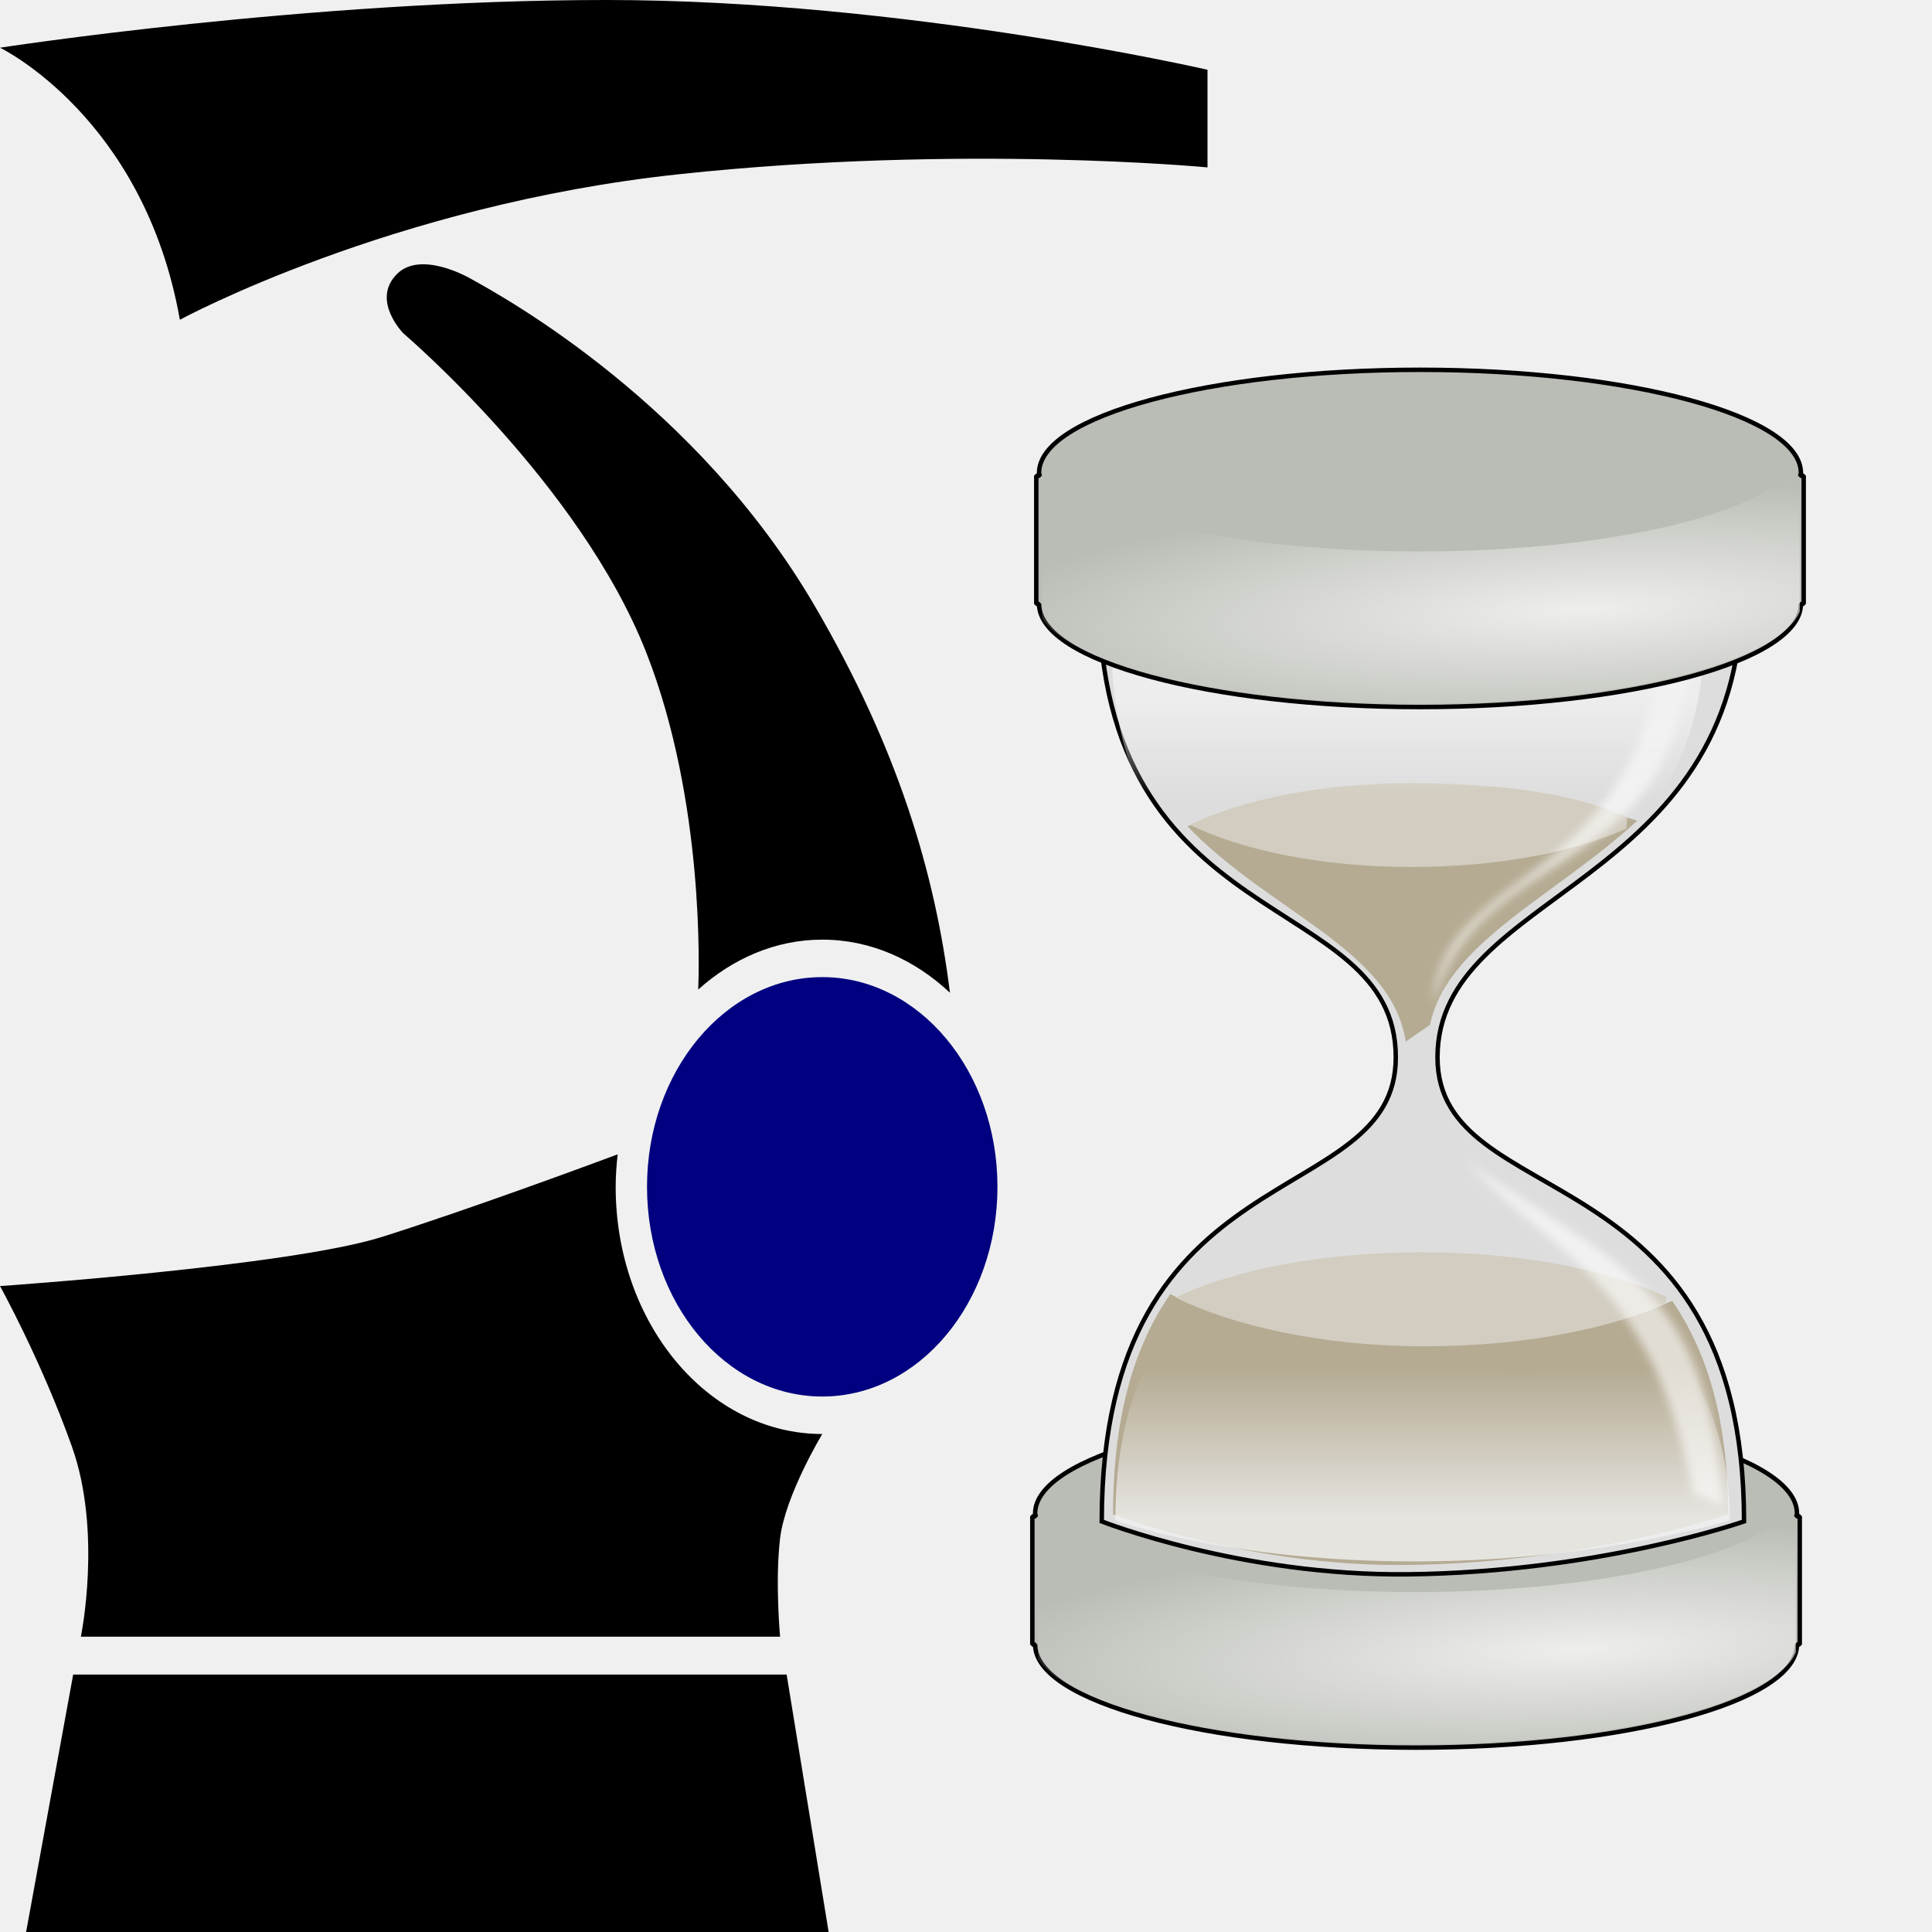
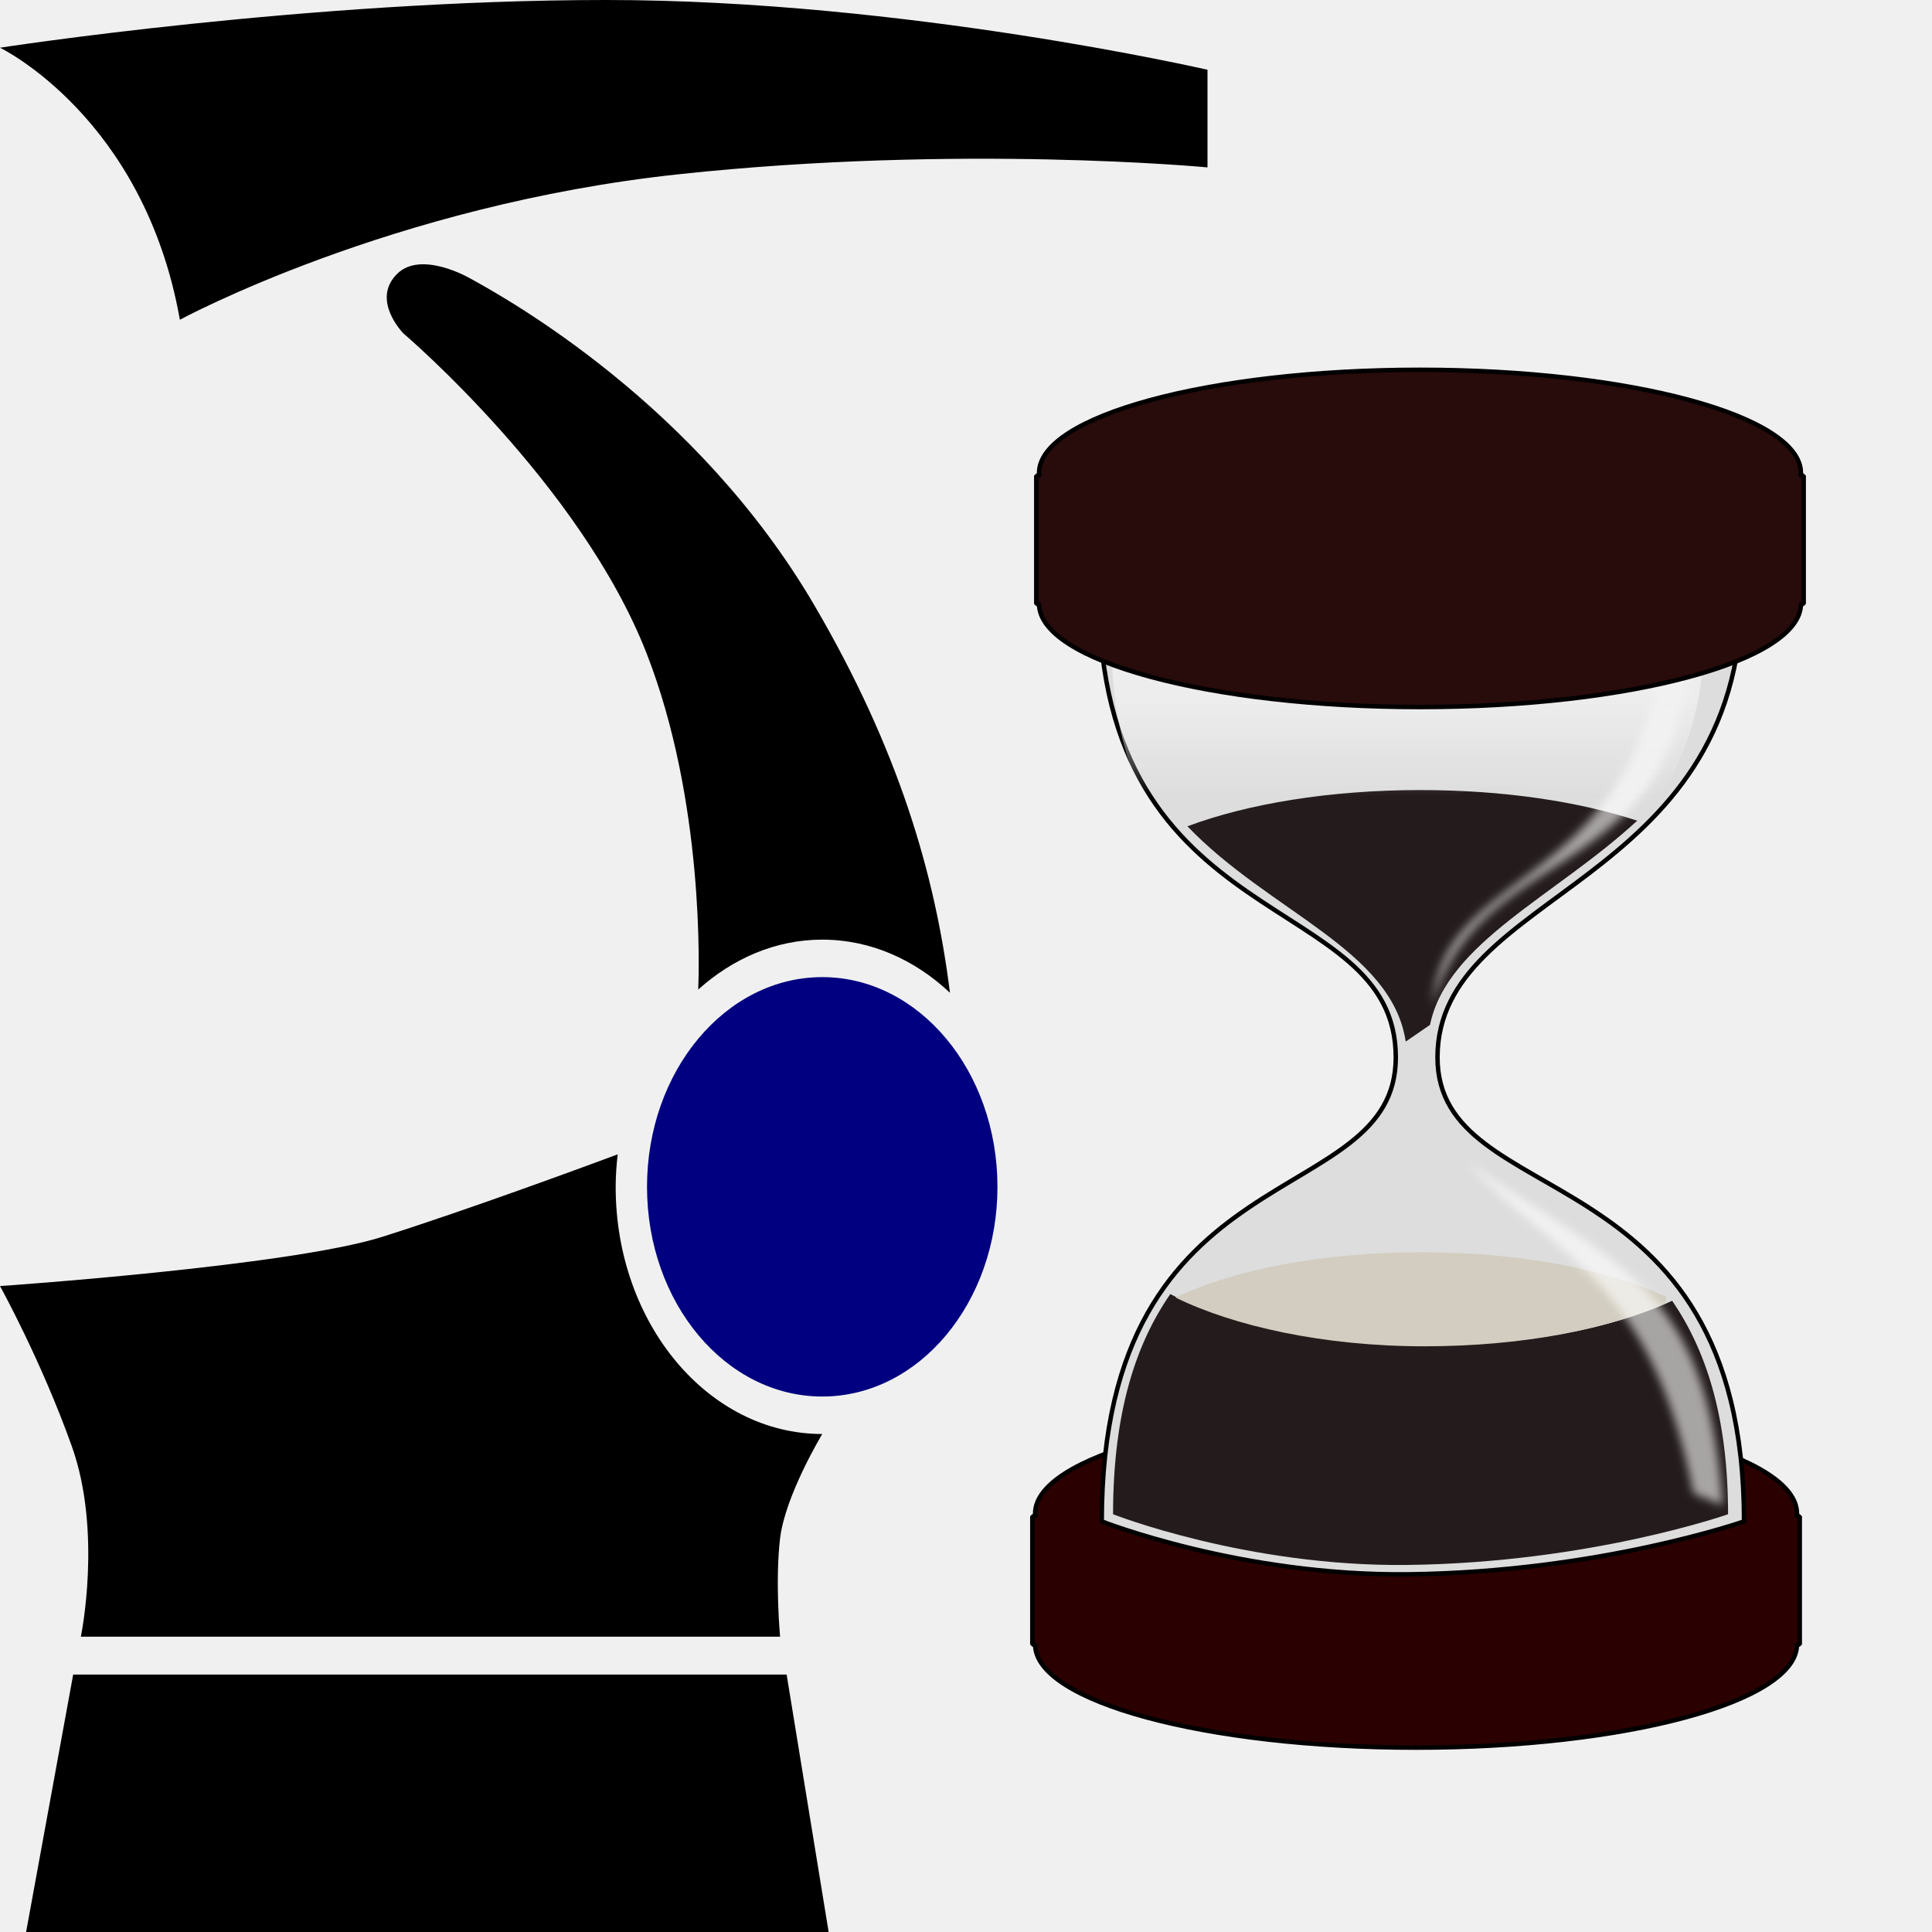
<svg xmlns="http://www.w3.org/2000/svg" xmlns:xlink="http://www.w3.org/1999/xlink" width="16px" height="16px" id="svg2289">
  <defs id="defs2291">
    <linearGradient gradientTransform="translate(5.9082, -2.36328)" y2="40.36" x2="42.91" y1="40.36" x1="36.434" gradientUnits="userSpaceOnUse" id="linearGradient7936" xlink:href="#linearGradient6241" />
    <linearGradient gradientTransform="translate(-1.21351, -3.2481)" gradientUnits="userSpaceOnUse" y2="34.248" x2="42.403" y1="34.248" x1="36.618" id="linearGradient6255" xlink:href="#linearGradient6249" />
    <linearGradient gradientTransform="translate(-1.21351, -3.2481)" gradientUnits="userSpaceOnUse" y2="40.36" x2="42.91" y1="40.36" x1="36.434" id="linearGradient6247" xlink:href="#linearGradient6241" />
    <linearGradient gradientUnits="userSpaceOnUse" y2="4.431" x2="31.763" y1="4.431" x1="-7.138" id="linearGradient6093" xlink:href="#linearGradient6087" />
    <linearGradient gradientUnits="userSpaceOnUse" y2="4.431" x2="31.872" y1="4.431" x1="-7.247" id="linearGradient6069" xlink:href="#linearGradient6063" />
    <radialGradient r="4.263" fy="13.19" fx="46.635" cy="13.19" cx="46.635" gradientTransform="matrix(1, 0, 0, 1.57309, -8.16831, 13.2984)" gradientUnits="userSpaceOnUse" id="radialGradient6049" xlink:href="#linearGradient6015" />
    <radialGradient gradientUnits="userSpaceOnUse" gradientTransform="matrix(1, 0, 0, 1.57309, -7.8307, -10.2669)" r="4.263" fy="13.19" fx="46.635" cy="13.19" cx="46.635" id="radialGradient6021" xlink:href="#linearGradient6015" />
    <linearGradient y2="4.431" x2="31.872" y1="4.431" x1="-7.247" gradientUnits="userSpaceOnUse" id="linearGradient6013" xlink:href="#linearGradient5989" />
    <linearGradient gradientTransform="translate(-7.76318, 10.9991)" y2="6.674" x2="51.621" y1="6.674" x1="41.515" gradientUnits="userSpaceOnUse" id="linearGradient6011" xlink:href="#linearGradient5999" />
    <linearGradient gradientTransform="translate(-7.8307, -2.70792)" gradientUnits="userSpaceOnUse" y2="6.674" x2="51.621" y1="6.674" x1="41.515" id="linearGradient6005" xlink:href="#linearGradient5999" />
    <linearGradient gradientUnits="userSpaceOnUse" y2="4.431" x2="31.872" y1="4.431" x1="-7.247" id="linearGradient5997" xlink:href="#linearGradient5989" />
    <linearGradient y2="39.109" x2="15.984" y1="43.559" x1="15.984" gradientTransform="matrix(0.287401, 0, 0, -0.287401, -12.0652, 11.6227)" gradientUnits="userSpaceOnUse" id="linearGradient4228" xlink:href="#linearGradient3304" />
    <linearGradient y2="39.463" x2="15.984" y1="46.034" x1="15.984" gradientTransform="matrix(0.297884, 0, 0, 0.287401, 17.1309, 2.89566)" gradientUnits="userSpaceOnUse" id="linearGradient4186" xlink:href="#linearGradient3304" />
    <linearGradient y2="39.109" x2="15.984" y1="43.559" x1="15.984" gradientTransform="matrix(0.287401, 0, 0, -0.287401, 17.1048, 18.0973)" gradientUnits="userSpaceOnUse" id="linearGradient4182" xlink:href="#linearGradient3304" />
    <linearGradient y2="3.312" x2="33.342" y1="3.312" x1="-2.196" gradientTransform="matrix(-1, 0, 0, 1, 31.3232, 0)" gradientUnits="userSpaceOnUse" id="linearGradient4171" xlink:href="#linearGradient3265" />
    <linearGradient y2="39.109" x2="15.984" y1="43.559" x1="15.984" gradientTransform="matrix(1, 0, 0, -1, -0.625, 53.1922)" gradientUnits="userSpaceOnUse" id="linearGradient4169" xlink:href="#linearGradient3304" />
    <linearGradient y2="39.463" x2="15.984" y1="46.034" x1="15.984" gradientTransform="matrix(1.03647, 0, 0, 1, -0.534385, 0.298859)" gradientUnits="userSpaceOnUse" id="linearGradient4167" xlink:href="#linearGradient3304" />
    <linearGradient y2="3.312" x2="33.342" y1="3.312" x1="-2.196" gradientTransform="matrix(-1, 0, 0, 1, 31.3232, 47.9065)" gradientUnits="userSpaceOnUse" id="linearGradient4165" xlink:href="#linearGradient3265" />
    <linearGradient y2="39.109" x2="15.984" y1="43.559" x1="15.984" gradientTransform="matrix(1, 0, 0, -1, -53.8348, 50.187)" gradientUnits="userSpaceOnUse" id="linearGradient4155" xlink:href="#linearGradient3304" />
    <filter id="filter3368">
      <feGaussianBlur id="feGaussianBlur3370" stdDeviation="0.195" />
    </filter>
    <linearGradient gradientTransform="matrix(29.4937, 0, 0, -4.0625, 9368.05, 2251.38)" gradientUnits="userSpaceOnUse" id="rect1512_1_" x1="-317.259" x2="-316.716" y1="542.41" y2="542.41">
      <stop offset="0" style="stop-color: rgb(167, 135, 61);" id="stop17" />
      <stop offset="1" style="stop-color: rgb(102, 54, 36);" id="stop19" />
    </linearGradient>
    <linearGradient gradientTransform="matrix(29.4937, 0, 0, -4.0625, 9368.05, 2205.97)" gradientUnits="userSpaceOnUse" id="rect1511_1_" x1="-317.258" x2="-316.715" y1="542.412" y2="542.412">
      <stop offset="0" style="stop-color: rgb(167, 135, 61);" id="stop11" />
      <stop offset="1" style="stop-color: rgb(102, 54, 36);" id="stop13" />
    </linearGradient>
    <linearGradient id="linearGradient3265">
      <stop id="stop3267" offset="0" style="stop-color: rgb(102, 54, 36); stop-opacity: 1;" />
      <stop id="stop3269" offset="1" style="stop-color: rgb(104, 101, 91); stop-opacity: 1;" />
    </linearGradient>
    <linearGradient id="linearGradient3304">
      <stop id="stop3306" offset="0" style="stop-color: rgb(241, 241, 241); stop-opacity: 1;" />
      <stop id="stop3308" offset="1" style="stop-color: rgb(241, 241, 241); stop-opacity: 0;" />
    </linearGradient>
    <linearGradient id="linearGradient3473">
      <stop id="stop3475" offset="0" style="stop-color: rgb(238, 238, 236); stop-opacity: 1;" />
      <stop id="stop3477" offset="1" style="stop-color: rgb(238, 238, 236); stop-opacity: 0;" />
    </linearGradient>
    <linearGradient id="linearGradient5989">
      <stop id="stop5991" offset="0" style="stop-color: rgb(143, 89, 2); stop-opacity: 1;" />
      <stop id="stop5993" offset="1" style="stop-color: rgb(143, 89, 2); stop-opacity: 0;" />
    </linearGradient>
    <linearGradient id="linearGradient5999">
      <stop id="stop6001" offset="0" style="stop-color: rgb(143, 89, 2); stop-opacity: 1;" />
      <stop id="stop6003" offset="1" style="stop-color: rgb(143, 89, 2); stop-opacity: 0;" />
    </linearGradient>
    <linearGradient id="linearGradient6015">
      <stop id="stop6017" offset="0" style="stop-color: rgb(221, 222, 223); stop-opacity: 1;" />
      <stop id="stop6019" offset="1" style="stop-color: rgb(221, 222, 223); stop-opacity: 0;" />
    </linearGradient>
    <linearGradient id="linearGradient6055">
      <stop id="stop6057" offset="0" style="stop-color: rgb(255, 255, 255); stop-opacity: 1;" />
      <stop id="stop6059" offset="1" style="stop-color: rgb(255, 255, 255); stop-opacity: 0;" />
    </linearGradient>
    <linearGradient id="linearGradient6063">
      <stop id="stop6065" offset="0" style="stop-color: rgb(255, 255, 255); stop-opacity: 1;" />
      <stop id="stop6067" offset="1" style="stop-color: rgb(255, 255, 255); stop-opacity: 0;" />
    </linearGradient>
    <linearGradient id="linearGradient6087">
      <stop id="stop6089" offset="0" style="stop-color: rgb(255, 255, 255); stop-opacity: 1;" />
      <stop id="stop6091" offset="1" style="stop-color: rgb(175, 176, 176); stop-opacity: 0;" />
    </linearGradient>
    <linearGradient id="linearGradient6241">
      <stop id="stop6243" offset="0" style="stop-color: rgb(255, 255, 255); stop-opacity: 1;" />
      <stop id="stop6245" offset="1" style="stop-color: rgb(255, 255, 255); stop-opacity: 0;" />
    </linearGradient>
    <linearGradient id="linearGradient6249">
      <stop id="stop6251" offset="0" style="stop-color: rgb(255, 255, 255); stop-opacity: 1;" />
      <stop id="stop6253" offset="1" style="stop-color: rgb(255, 255, 255); stop-opacity: 0;" />
    </linearGradient>
    <radialGradient xlink:href="#linearGradient3473" id="radialGradient2940" gradientUnits="userSpaceOnUse" gradientTransform="matrix(1.68491,-7.26424e-2,1.38836e-2,0.322023,-50.8098,55.0491)" cx="73.759" cy="8.295" fx="73.759" fy="8.295" r="17.035" />
    <linearGradient xlink:href="#linearGradient3304" id="linearGradient2942" gradientUnits="userSpaceOnUse" gradientTransform="matrix(1.03647,0,0,1,50.0238,0.298859)" x1="15.984" y1="46.034" x2="15.984" y2="39.463" />
    <linearGradient xlink:href="#linearGradient3304" id="linearGradient2944" gradientUnits="userSpaceOnUse" gradientTransform="matrix(1,0,0,-1,49.9331,53.1922)" x1="15.984" y1="43.559" x2="15.984" y2="39.109" />
    <radialGradient xlink:href="#linearGradient3473" id="radialGradient2946" gradientUnits="userSpaceOnUse" gradientTransform="matrix(1.68491,-7.26424e-2,1.38836e-2,0.322023,-50.633,8.38001)" cx="73.759" cy="8.295" fx="73.759" fy="8.295" r="17.035" />
  </defs>
  <g id="layer1">
    <g id="g2302" transform="matrix(6.9099393e-2,0,0,8.2887949e-2,4.218664,7.054667)">
      <path id="path30" class="ps03" d="M 22.63,13.758 C 26.774,10.654 31.912,8.771 37.498,8.771 C 43.282,8.771 48.587,10.774 52.799,14.079 C 51.014,2.121 46.577,-10.338 36.56,-24.62 C 22.478,-44.69 -0.16,-55.226 -4.824,-57.349 C -4.824,-57.349 -10.596,-60.113 -13.454,-57.75 C -16.642,-55.126 -12.707,-51.801 -12.707,-51.801 C -12.707,-51.801 8.49,-36.778 16.422,-19.873 C 23.393,-5.03 22.721,11.996 22.63,13.758" style="fill:#000000;fill-rule:nonzero;stroke:none" />
      <path id="path50" class="ps03" d="M 58.493,33.468 C 58.493,45.045 49.097,54.42 37.498,54.42 C 25.899,54.42 16.493,45.045 16.493,33.468 C 16.493,21.911 25.899,12.516 37.498,12.516 C 49.097,12.516 58.493,21.911 58.493,33.468" style="fill:#000080;fill-rule:nonzero;stroke:none" />
      <path id="path52" class="ps03" d="M -39.494,-53.163 C -39.494,-53.163 -14.156,-64.64 20.342,-67.705 C 54.179,-70.729 83.667,-68.386 83.667,-68.386 L 83.667,-78.14 C 83.667,-78.14 47.358,-85.111 11.632,-85.111 C -24.117,-85.111 -61.052,-80.344 -61.052,-80.344 C -61.052,-80.344 -43.803,-73.433 -39.494,-53.163" style="fill:#000000;fill-rule:nonzero;stroke:none" />
      <path id="path54" class="ps03" d="M -57.924,107.921 L 38.261,107.921 L 33.227,82.201 L -52.282,82.201 L -57.924,107.921" style="fill:#000000;fill-rule:nonzero;stroke:none" />
      <path id="path56" class="ps03" d="M 12.736,33.468 C 12.736,32.366 12.834,31.285 12.977,30.223 C 10.066,31.125 -4.77,35.711 -15.283,38.476 C -26.414,41.4 -61.052,43.383 -61.052,43.383 C -61.052,43.383 -56.147,50.754 -52.455,59.367 C -48.76,67.96 -51.361,78.416 -51.361,78.416 L 32.442,78.416 C 32.442,78.416 31.828,72.888 32.442,68.581 C 33.063,64.275 37.498,58.165 37.498,58.165 C 23.823,58.165 12.736,47.109 12.736,33.468" style="fill:#000000;fill-rule:nonzero;stroke:none" />
    </g>
    <g id="g4108" transform="matrix(0.1842158,0,0,0.1846561,-0.4852667,3.993143)">
-       <path style="opacity:1;fill:#babdb6;fill-opacity:1;stroke:#000000;stroke-width:0.2;stroke-linejoin:bevel;stroke-miterlimit:4;stroke-dasharray:none;stroke-dashoffset:0;stroke-opacity:1" d="M 66.294,41.629 C 56.841,41.629 49.169,43.698 49.169,46.254 C 49.169,46.297 49.196,46.336 49.201,46.379 L 49.044,46.379 L 49.044,52.129 L 49.169,52.129 C 49.169,54.685 56.841,56.754 66.294,56.754 C 75.747,56.754 83.419,54.685 83.419,52.129 L 83.544,52.129 L 83.544,46.379 L 83.388,46.379 C 83.393,46.336 83.419,46.297 83.419,46.254 C 83.419,43.698 75.747,41.629 66.294,41.629 z " id="path3483" />
-       <path style="opacity:1;fill:url(#radialGradient2940);fill-opacity:1;stroke:none;stroke-width:0.19;stroke-linejoin:bevel;stroke-miterlimit:4;stroke-dasharray:none;stroke-dashoffset:0;stroke-opacity:1" d="M 83.369,45.634 C 82.377,47.955 75.113,49.777 66.268,49.777 C 57.803,49.777 50.76,48.107 49.299,45.932 L 49.299,52.771 C 50.723,54.958 57.771,56.615 66.268,56.615 C 75.113,56.615 82.377,54.793 83.369,52.473 L 83.369,45.634 z " id="path3485" />
+       <path style="opacity:1;fill:#2b0000;fill-opacity:1;stroke:#000000;stroke-width:0.2;stroke-linejoin:bevel;stroke-miterlimit:4;stroke-dasharray:none;stroke-dashoffset:0;stroke-opacity:1" d="M 66.294,41.629 C 56.841,41.629 49.169,43.698 49.169,46.254 C 49.169,46.297 49.196,46.336 49.201,46.379 L 49.044,46.379 L 49.044,52.129 L 49.169,52.129 C 49.169,54.685 56.841,56.754 66.294,56.754 C 75.747,56.754 83.419,54.685 83.419,52.129 L 83.544,52.129 L 83.544,46.379 L 83.388,46.379 C 83.393,46.336 83.419,46.297 83.419,46.254 C 83.419,43.698 75.747,41.629 66.294,41.629 z " id="path3483" />
      <path style="fill:#dddddd;stroke:#000000;stroke-width:0.2;stroke-miterlimit:4;stroke-dasharray:none" d="M 52.039,4.984 C 52.039,20.532 65.383,18.207 65.383,25.797 C 65.383,32.776 52.164,29.837 52.164,46.609 C 52.164,46.609 58.421,49.069 65.955,48.981 C 74.537,48.882 81.039,46.609 81.039,46.609 C 81.039,29.897 67.258,32.874 67.258,25.797 C 67.258,18.263 80.85,18.262 80.946,4.984 C 80.946,4.984 74.926,3.036 66.493,2.984 C 57.413,2.929 52.039,4.984 52.039,4.984 z " id="path3408" />
-       <path style="opacity:1;fill:#b5ab93;fill-opacity:1;stroke:none;stroke-width:0.5;stroke-linejoin:bevel;stroke-miterlimit:4;stroke-dasharray:none;stroke-dashoffset:0;stroke-opacity:1" d="M 66.485,13.808 C 62.417,13.808 58.722,14.423 56.016,15.433 C 59.702,19.275 65.206,20.959 65.829,25.089 L 66.922,24.339 C 67.686,20.655 72.546,18.576 76.235,15.183 C 73.608,14.318 70.214,13.808 66.485,13.808 z " id="path3410" />
-       <path style="fill:#b5ab93;fill-opacity:1;stroke:none;stroke-width:1.038;stroke-miterlimit:4;stroke-dasharray:none" d="M 55.246,36.412 C 53.737,38.588 52.673,41.636 52.673,46.287 C 52.673,46.287 58.685,48.645 65.898,48.561 C 74.116,48.466 80.321,46.287 80.321,46.287 C 80.321,41.831 79.283,38.861 77.807,36.712 C 75.184,37.939 71.236,38.717 66.796,38.717 C 62.041,38.717 57.846,37.793 55.246,36.412 z " id="path3412" />
+       <path style="opacity:1;fill:#241c1c;fill-opacity:1;stroke:none;stroke-width:0.5;stroke-linejoin:bevel;stroke-miterlimit:4;stroke-dasharray:none;stroke-dashoffset:0;stroke-opacity:1" d="M 66.485,13.808 C 62.417,13.808 58.722,14.423 56.016,15.433 C 59.702,19.275 65.206,20.959 65.829,25.089 L 66.922,24.339 C 67.686,20.655 72.546,18.576 76.235,15.183 C 73.608,14.318 70.214,13.808 66.485,13.808 z " id="path3410" />
+       <path style="fill:#241c1c;fill-opacity:1;stroke:none;stroke-width:1.038;stroke-miterlimit:4;stroke-dasharray:none" d="M 55.246,36.412 C 53.737,38.588 52.673,41.636 52.673,46.287 C 52.673,46.287 58.685,48.645 65.898,48.561 C 74.116,48.466 80.321,46.287 80.321,46.287 C 80.321,41.831 79.283,38.861 77.807,36.712 C 75.184,37.939 71.236,38.717 66.796,38.717 C 62.041,38.717 57.846,37.793 55.246,36.412 z " id="path3412" />
      <path style="opacity:1;fill:#d2cdc0;fill-opacity:1;stroke:none;stroke-width:1;stroke-linejoin:bevel;stroke-miterlimit:4;stroke-dasharray:none;stroke-dashoffset:0;stroke-opacity:1" d="M 66.543,34.537 C 62.065,34.537 58.102,35.318 55.48,36.568 C 58.099,37.847 62.126,38.755 66.668,38.755 C 71.024,38.755 74.889,38.006 77.512,36.818 C 77.524,36.726 77.542,36.63 77.543,36.537 C 74.92,35.309 70.983,34.537 66.543,34.537 z " id="path3414" />
-       <path id="path3416" d="M 65.978,13.5 C 61.987,13.5 58.457,14.252 56.121,15.366 C 58.454,16.505 62.042,17.259 66.089,17.259 C 69.971,17.259 73.415,16.591 75.752,15.533 C 75.762,15.451 75.778,15.115 75.779,15.032 C 73.442,13.938 69.934,13.5 65.978,13.5 z " style="opacity:1;fill:#d2cdc0;fill-opacity:1;stroke:none;stroke-width:1;stroke-linejoin:bevel;stroke-miterlimit:4;stroke-dasharray:none;stroke-dashoffset:0;stroke-opacity:1" />
      <path d="M 78.539,8.018 L 77.224,8.548 C 75.286,18.42 67.499,17.359 67.013,23.46 C 69.099,16.169 77.853,18.008 78.539,8.018 z " enable-background="new    " id="path3418" style="opacity:0.6;fill:#ffffff;filter:url(#filter3368)" />
-       <path style="opacity:0.805;fill:url(#linearGradient2942);fill-opacity:1;stroke:none;stroke-width:1.038;stroke-miterlimit:4;stroke-dasharray:none" d="M 66.576,48.402 C 57.898,48.453 52.777,46.558 52.777,46.558 C 52.777,41.467 54.382,38.443 56.451,36.356 C 56.451,36.356 58.673,32.032 65.77,37.624 C 72.938,43.273 75.567,36.356 75.567,36.356 C 78.154,38.584 80.368,41.542 80.405,46.558 C 80.405,46.558 74.637,48.355 66.576,48.402 z " id="path3420" />
      <path style="opacity:0.6;fill:#ffffff;filter:url(#filter3368)" id="path3422" enable-background="new    " d="M 27.981,8.018 L 26.666,8.548 C 24.728,18.42 20.211,19.216 16.455,23.46 C 23.137,18.733 27.295,18.008 27.981,8.018 z " transform="matrix(1,0,0,-1,52.0947,53.8991)" />
      <path id="path3424" d="M 65.903,5.089 C 57.53,5.038 52.589,6.933 52.589,6.933 C 52.589,12.024 54.138,15.048 56.134,17.135 C 56.134,17.135 58.278,21.459 65.125,15.867 C 72.041,10.218 74.577,17.135 74.577,17.135 C 77.073,14.907 79.209,11.949 79.246,6.933 C 79.246,6.933 73.68,5.136 65.903,5.089 z " style="opacity:0.805;fill:url(#linearGradient2944);fill-opacity:1;stroke:none;stroke-width:1.038;stroke-miterlimit:4;stroke-dasharray:none" />
-       <path id="path3448" d="M 66.471,-5.04 C 57.018,-5.04 49.346,-2.971 49.346,-0.415 C 49.346,-0.372 49.373,-0.333 49.377,-0.29 L 49.221,-0.29 L 49.221,5.46 L 49.346,5.46 C 49.346,8.016 57.018,10.085 66.471,10.085 C 75.924,10.085 83.596,8.016 83.596,5.46 L 83.721,5.46 L 83.721,-0.29 L 83.565,-0.29 C 83.569,-0.333 83.596,-0.372 83.596,-0.415 C 83.596,-2.971 75.924,-5.04 66.471,-5.04 z " style="opacity:1;fill:#babdb6;fill-opacity:1;stroke:#000000;stroke-width:0.2;stroke-linejoin:bevel;stroke-miterlimit:4;stroke-dasharray:none;stroke-dashoffset:0;stroke-opacity:1" />
-       <path id="path3455" d="M 83.545,-1.035 C 82.554,1.286 75.289,3.108 66.444,3.108 C 57.98,3.108 50.937,1.438 49.476,-0.737 L 49.476,6.102 C 50.9,8.289 57.947,9.946 66.444,9.946 C 75.289,9.946 82.554,8.124 83.545,5.804 L 83.545,-1.035 z " style="opacity:1;fill:url(#radialGradient2946);fill-opacity:1;stroke:none;stroke-width:0.19;stroke-linejoin:bevel;stroke-miterlimit:4;stroke-dasharray:none;stroke-dashoffset:0;stroke-opacity:1" />
+       <path id="path3448" d="M 66.471,-5.04 C 57.018,-5.04 49.346,-2.971 49.346,-0.415 C 49.346,-0.372 49.373,-0.333 49.377,-0.29 L 49.221,-0.29 L 49.221,5.46 L 49.346,5.46 C 49.346,8.016 57.018,10.085 66.471,10.085 C 75.924,10.085 83.596,8.016 83.596,5.46 L 83.721,5.46 L 83.721,-0.29 L 83.565,-0.29 C 83.569,-0.333 83.596,-0.372 83.596,-0.415 C 83.596,-2.971 75.924,-5.04 66.471,-5.04 z " style="opacity:1;fill:#280b0b;fill-opacity:1;stroke:#000000;stroke-width:0.2;stroke-linejoin:bevel;stroke-miterlimit:4;stroke-dasharray:none;stroke-dashoffset:0;stroke-opacity:1" />
    </g>
  </g>
</svg>
